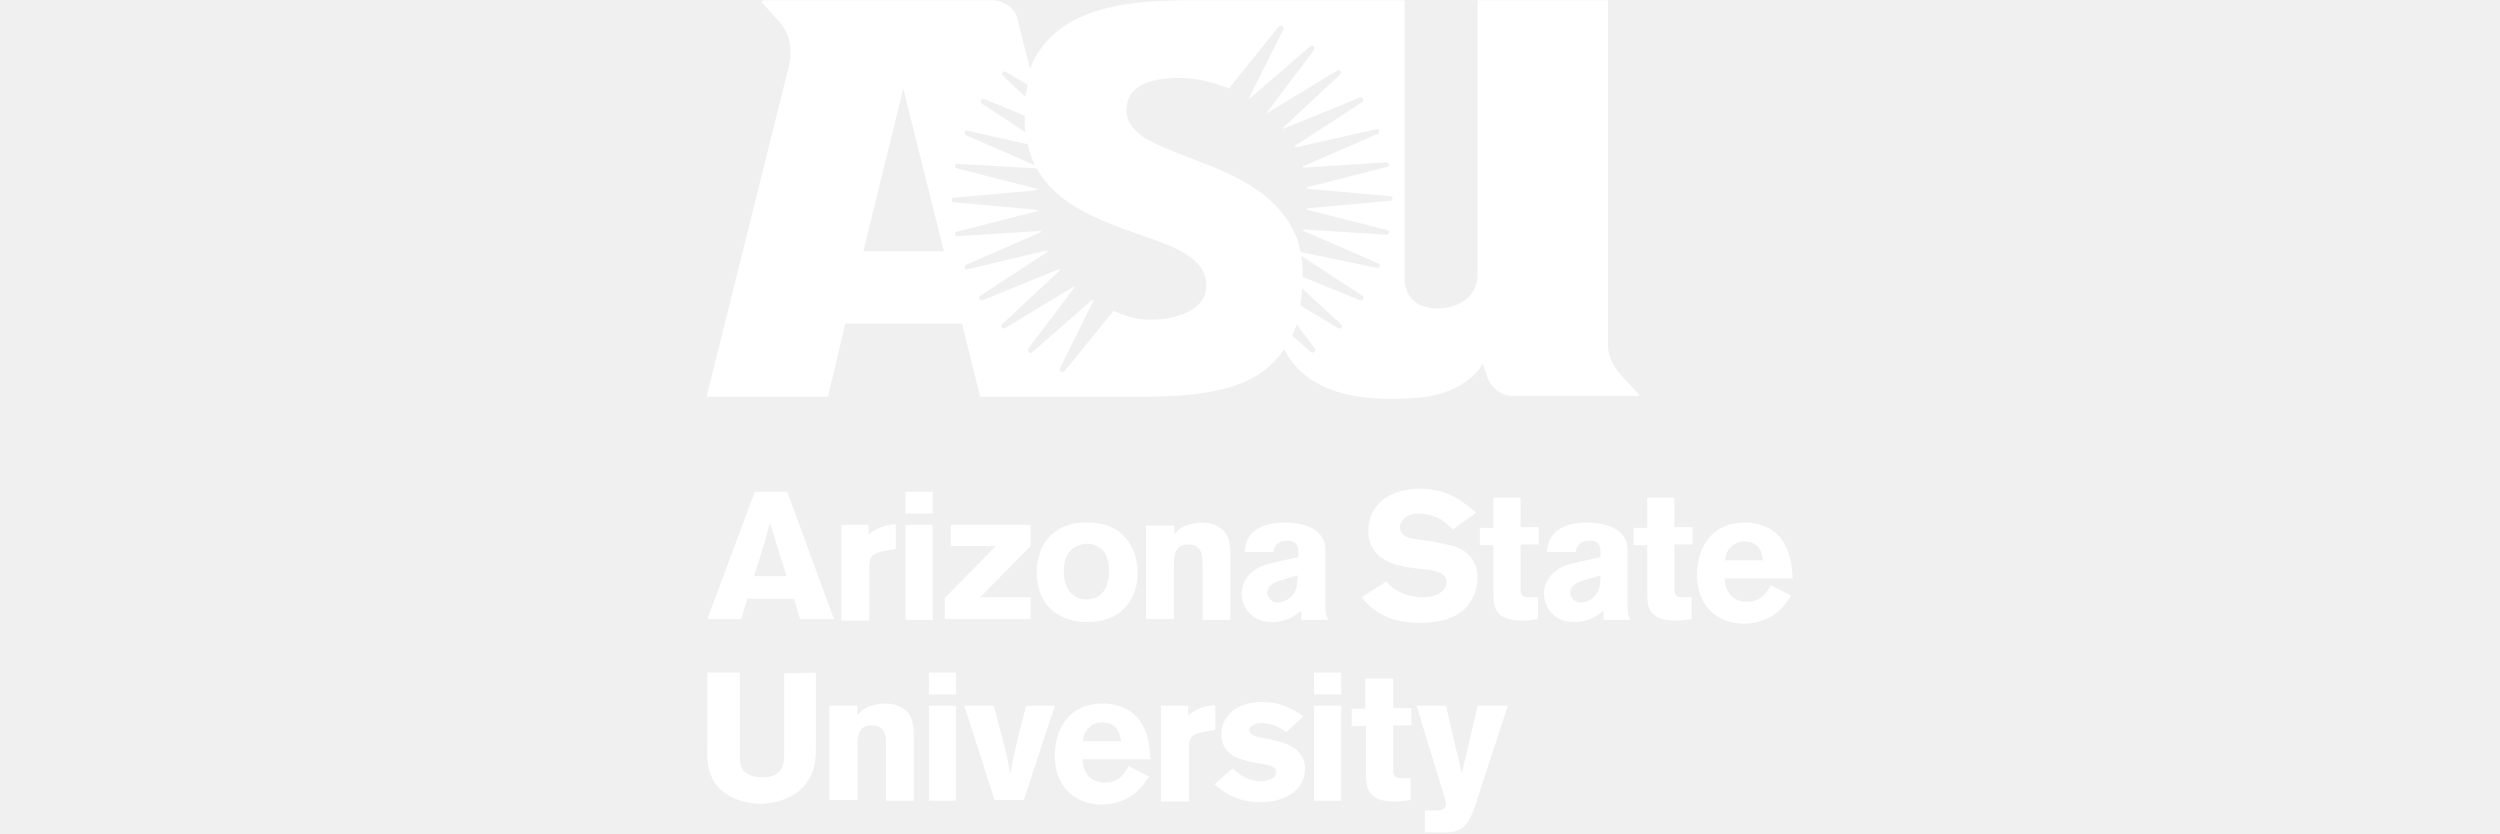
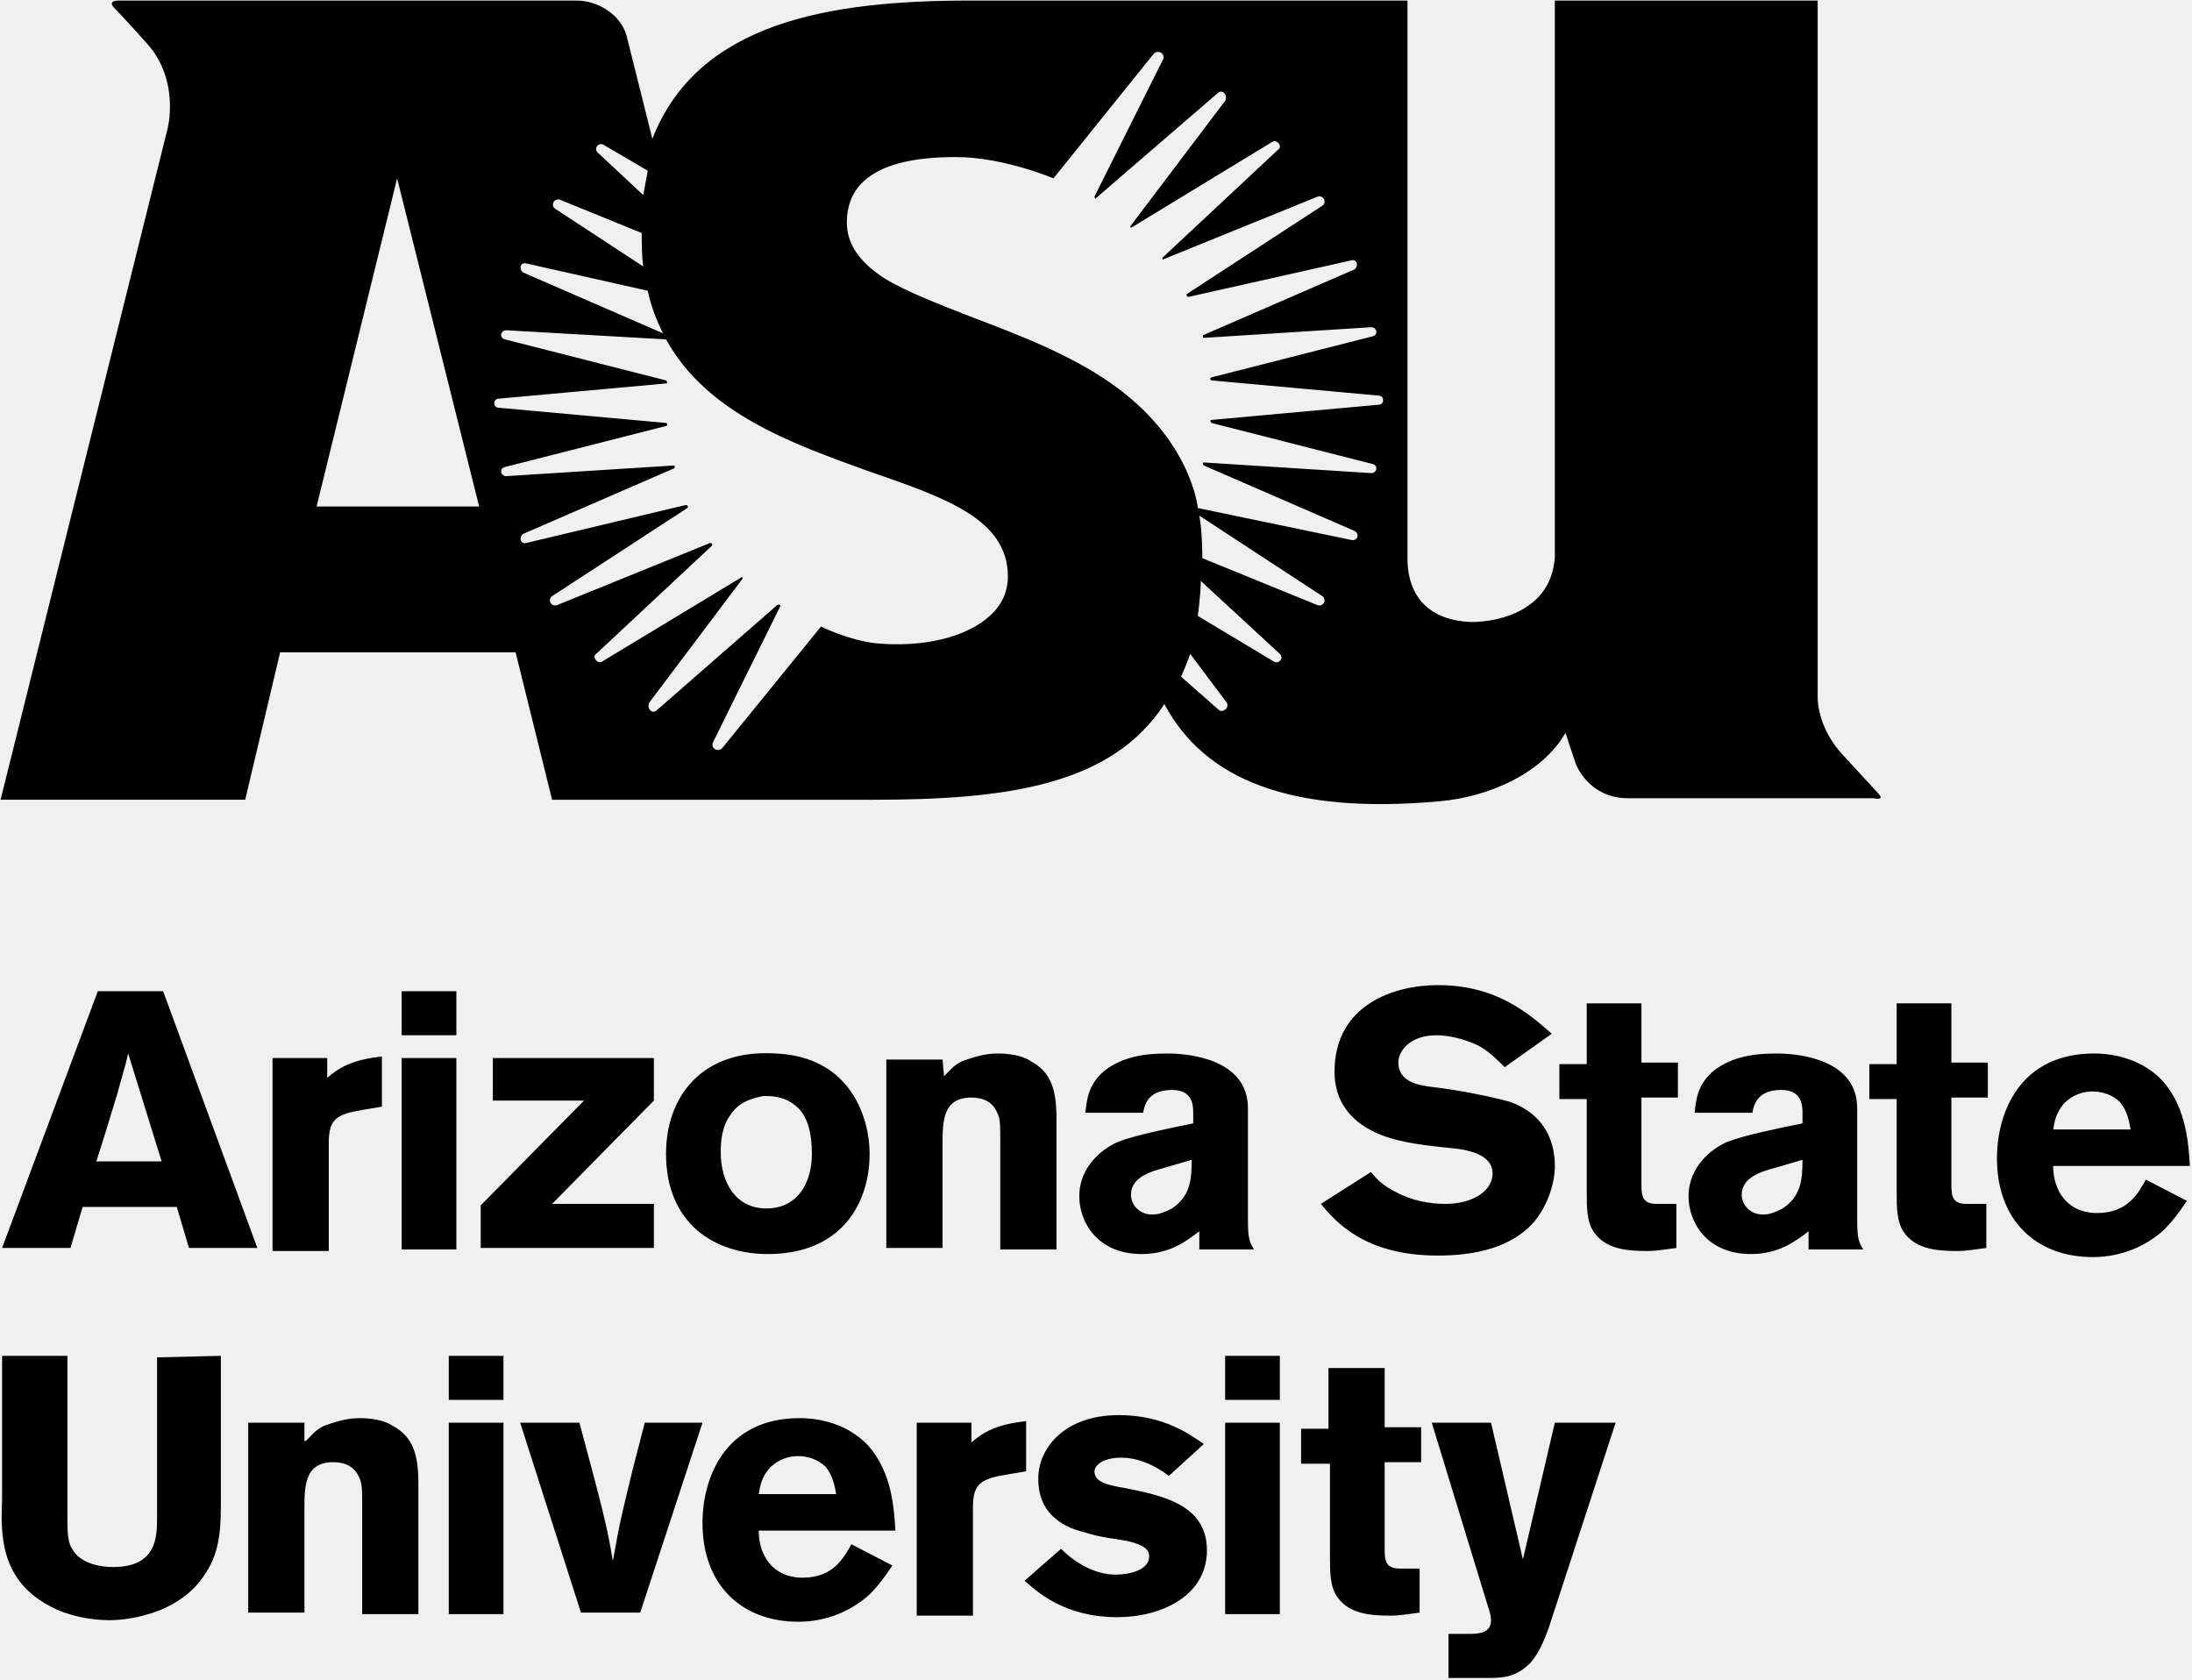
- <svg xmlns="http://www.w3.org/2000/svg" width="300" height="100" viewBox="0 0 398 305">
-   <g fill="#fff" transform="translate(-1 -1)">
+ <svg xmlns="http://www.w3.org/2000/svg" width="398" height="305" viewBox="0 0 398 305">
+   <g transform="translate(-1 -1)">
    <g transform="translate(0 179.31)">
      <path d="M30.62 1.655l17.104 46.62H35.31l-2.207-7.447H16l-2.207 7.448H1.38l17.38-46.62H30.62zm-6.344 11.31c-.552 2.483-1.38 4.966-1.931 7.173-1.104 3.586-2.759 9.103-3.862 12.414h11.862l-6.07-19.586zm36.138 4.414c2.207-1.93 4.69-3.31 9.93-3.862v9.104l-3.31.551c-4.965.828-6.344 1.656-6.344 6.07v19.586H50.483V13.793h9.93v3.586zM73.93 1.655h9.931v8h-9.931v-8zm0 12.138h9.931v34.759h-9.931V13.793z" />
      <path d="M90.207 13.793L119.724 13.793 119.724 21.517 101.241 40.276 119.724 40.276 119.724 48.276 88.276 48.276 88.276 40.552 107.034 21.517 90.483 21.517 90.483 13.793z" />
      <path d="M158.897 31.172c0 8.828-4.966 18.207-18.483 18.207-9.655 0-18.483-5.517-18.483-18.207 0-10.482 6.62-19.034 19.862-18.206 13.793.551 17.104 11.862 17.104 18.206zm-25.38-6.896c-1.38 1.93-1.655 4.414-1.655 6.62 0 5.518 2.759 10.207 8.276 10.207 5.517 0 8.276-4.413 8.276-9.93 0-3.863-.828-6.897-2.759-8.552-2.207-1.931-4.414-1.931-6.069-1.931-2.758.551-4.69 1.379-6.069 3.586zm38.897-7.173c1.103-1.103 1.655-1.93 3.31-2.758 1.655-.552 3.862-1.38 6.345-1.38 1.931 0 4.414.276 6.069 1.38 3.586 1.93 4.69 4.965 4.69 10.483v23.724H182.62V28.966c0-3.035 0-4.138-.552-5.242-.828-1.93-2.483-2.758-4.69-2.758-5.241 0-5.241 4.413-5.241 8.551v18.759H161.93V14.069h10.207l.276 3.034zm25.655 6.621c.276-2.483.552-5.241 3.586-7.724 3.31-2.483 7.173-3.034 11.31-3.034 4.138 0 14.621 1.103 14.621 9.93v20.138c0 3.587.276 4.138 1.104 5.518h-9.931v-3.31c-2.483 1.93-5.518 4.137-10.483 4.137-8 0-11.31-5.793-11.31-10.482 0-5.518 4.413-8.828 7.172-9.931 2.759-1.104 9.38-2.483 13.517-3.31v-1.932c0-1.655-.276-4.138-3.862-4.138-4.414 0-4.965 2.759-5.241 4.138h-10.483zm12.69 10.483c-1.656.552-4.414 1.655-4.414 4.414 0 1.655 1.38 3.586 3.862 3.586 1.38 0 2.483-.552 3.586-1.104 3.31-2.206 3.586-5.24 3.586-8.827l-6.62 1.93zm39.172.276c1.103 1.38 2.207 2.483 4.414 3.586 3.034 1.655 6.345 2.207 9.103 2.207 4.69 0 8.552-2.207 8.552-5.517 0-3.587-4.69-4.414-8.276-4.69-2.483-.276-5.241-.552-7.724-1.103-2.759-.552-12.69-2.76-12.69-12.69C243.31 4.138 254.07.552 262.07.552c10.759 0 16.552 5.241 20.69 8.827l-8.552 6.07c-1.38-1.38-2.759-2.76-4.69-3.863-1.655-.827-4.69-1.93-7.724-1.93-4.69 0-6.896 2.758-6.896 4.965 0 3.586 3.862 4.138 6.069 4.413 4.965.552 11.586 1.932 14.344 2.76 5.242 1.93 8 6.068 8 11.585 0 3.31-1.379 7.173-3.586 9.931-4.138 4.966-11.034 6.345-17.655 6.345-13.241 0-18.483-6.069-21.241-9.38l9.103-5.792zm38.897-30.62h10.206V14.62h6.621v6.345h-6.62v15.448c0 2.207 0 3.862 2.758 3.862h3.586v8c-2.207.276-3.586.552-5.241.552-3.586 0-7.448-.276-9.655-3.31-1.38-1.932-1.38-4.415-1.38-7.725V21.241h-4.965v-6.344h4.965V3.862h-.275zm19.862 19.861c.276-2.483.551-5.241 3.586-7.724 3.31-2.483 7.172-3.034 11.31-3.034 4.138 0 14.62 1.103 14.62 9.93v20.138c0 3.587.277 4.138 1.104 5.518h-9.93v-3.31c-2.483 1.93-5.518 4.137-10.483 4.137-8 0-11.31-5.793-11.31-10.482 0-5.518 4.413-8.828 7.172-9.931 2.758-1.104 9.379-2.483 13.517-3.31v-1.932c0-1.655-.276-4.138-3.862-4.138-4.414 0-4.966 2.759-5.242 4.138H308.69zm12.965 10.483c-1.655.552-4.414 1.655-4.414 4.414 0 1.655 1.38 3.586 3.862 3.586 1.38 0 2.483-.552 3.587-1.104 3.31-2.206 3.586-5.24 3.586-8.827l-6.62 1.93zm23.448-30.345h10.207v10.759h6.621v6.345h-6.62v15.448c0 2.207 0 3.862 2.758 3.862h3.586v8c-2.207.276-3.586.552-5.241.552-3.586 0-7.448-.276-9.655-3.31-1.38-1.932-1.38-4.415-1.38-7.725V21.241h-4.965v-6.344h4.965V3.862h-.276zm52.966 35.862c-1.103 1.655-2.483 3.586-4.138 5.242-3.034 2.758-7.448 4.965-12.965 4.965-10.207 0-17.38-6.62-17.38-17.931 0-8.276 4.138-19.034 17.655-19.034 1.931 0 8 .275 12.414 4.965 4.414 4.966 4.69 11.586 4.966 15.448h-24.828c0 4.414 2.483 8.552 8 8.552 5.517 0 7.448-3.586 8.828-6.069l7.448 3.862zM387.862 26.76c-.276-1.38-.552-3.31-1.931-4.966-1.38-1.38-3.31-1.93-4.965-1.93-2.483 0-4.138 1.103-5.242 2.206-1.38 1.655-1.655 3.034-1.93 4.69h14.068z" />
      <g>
        <path d="M41.103 67.862V94.07c0 4.414 0 9.103-2.758 13.241-4.966 8-15.448 8.552-17.38 8.552-3.586 0-7.724-.828-10.758-2.483-9.104-4.69-9.104-12.965-8.828-19.31V67.862h11.862v29.241c0 2.483 0 4.414.828 5.794 1.38 2.482 4.69 3.31 7.448 3.31 8 0 8-5.517 8-9.104V68.138l11.586-.276zM56.552 83.31c1.103-1.103 1.655-1.93 3.31-2.758 1.655-.552 3.862-1.38 6.345-1.38 1.93 0 4.414.276 6.069 1.38 3.586 1.93 4.69 4.965 4.69 10.482v23.725H66.759V95.172c0-3.034 0-4.138-.552-5.241-.828-1.931-2.483-2.759-4.69-2.759-5.241 0-5.241 4.414-5.241 8.552v18.759H46.069V80h10.207v3.31h.276zm25.93-15.448h9.932v8h-9.931v-8zm0 12.138h9.932v34.759h-9.931V80zm12.966 0h10.759c4.138 15.448 4.965 18.483 6.069 25.103 1.38-7.724 1.655-8.551 3.586-16.551L118.07 80h10.483l-11.31 34.483h-10.76L95.449 80zm67.586 25.931c-1.103 1.655-2.482 3.586-4.137 5.241-3.035 2.759-7.449 4.966-12.966 4.966-10.207 0-17.38-6.62-17.38-17.931 0-8.276 4.139-19.035 17.656-19.035 1.93 0 8 .276 12.414 4.966 4.413 4.965 4.69 11.586 4.965 15.448H138.76c0 4.414 2.482 8.552 8 8.552 5.517 0 7.448-3.586 8.827-6.069l7.448 3.862zm-10.206-12.965c-.276-1.38-.552-3.31-1.931-4.966-1.38-1.38-3.31-1.931-4.966-1.931-2.483 0-4.138 1.103-5.241 2.207-1.38 1.655-1.656 3.034-1.931 4.69h14.069zm24.551-9.38c2.207-1.93 4.69-3.31 9.931-3.862v9.104l-3.31.551c-4.966.828-6.345 1.655-6.345 6.07v19.585h-10.207V80h9.931v3.586zm16.276 19.31c2.759 2.76 6.345 4.69 9.931 4.69 2.483 0 6.07-.827 6.07-3.31 0-1.104-.828-1.655-1.38-1.931-1.655-.828-3.862-1.104-5.793-1.38-1.655-.275-3.035-.551-4.69-1.103-2.207-.552-4.138-1.38-5.793-3.034-1.655-1.656-2.483-3.862-2.483-6.621 0-5.793 4.966-11.586 14.62-11.586 8.277 0 12.966 3.586 15.45 5.241l-6.346 5.793c-3.31-2.483-6.344-3.31-8.551-3.31-3.862 0-4.966 1.655-4.966 2.483 0 1.93 2.207 2.482 5.517 3.034 6.897 1.38 14.897 3.035 14.897 11.31 0 8.276-8.276 12.138-16.276 12.138-9.655 0-14.62-4.69-16.828-6.62l6.621-5.793zm29.793-35.034h9.931v8h-9.93v-8zm0 12.138h9.931v34.759h-9.93V80zm18.759-9.931h10.207v10.759h6.62v6.344h-6.62v15.449c0 2.207 0 3.862 2.758 3.862h3.587v8c-2.207.276-3.587.551-5.242.551-3.586 0-7.448-.275-9.655-3.31-1.38-1.93-1.38-4.414-1.38-7.724V87.448h-5.24v-6.345h4.965V70.07zM294.345 80l-12.138 37.241c-.828 2.207-1.655 4.414-3.31 6.345-2.483 2.483-4.69 2.759-7.449 2.759H264v-8h3.586c1.655 0 4.138 0 4.138-2.483 0-.828-.276-1.655-.552-2.483L260.966 80h10.758l5.793 24.828L283.31 80h11.035z" />
      </g>
    </g>
    <path d="M335.724 138.207c-4.965-5.241-4.69-10.759-4.69-10.759V1.103H283.31V102.07c-.551 9.655-9.93 11.862-15.172 11.862-7.448-.276-11.586-4.414-11.586-11.586V1.103H209.93h-32.828c-25.379 0-49.379 3.863-57.655 25.104l-4.69-18.759c-1.103-3.862-5.24-6.345-9.103-6.345H22.621c-1.104 0-1.655.276-1.104 1.104 0 0 2.207 2.207 6.345 6.896 5.793 6.621 3.586 15.173 3.586 15.173L1.103 146.206h44.414l6.345-26.758h42.759l6.62 26.759h58.207c24 0 43.31-2.483 52.966-17.38 7.172 13.518 22.62 20.139 49.93 17.656 9.38-.828 18.76-5.242 22.897-12.414l1.931 5.793c1.656 3.586 4.966 6.069 9.38 6.069h44.69c1.103.276 1.655 0 .827-.828 0 0-2.483-2.758-6.345-6.896zM110.621 27.31l8 4.69c-.276 1.38-.552 3.034-.828 4.414l-8.276-7.724c-.827-.828.276-1.931 1.104-1.38zm-8 9.931l14.896 6.07c0 1.655 0 4.137.276 6.068l-16-10.482c-.827-.552-.276-1.931.828-1.656zm-6.07 11.587l22.07 4.965c.551 2.759 1.655 5.517 2.758 7.724L96 50.483c-.828-.552-.552-1.931.552-1.655zM58.484 92.966l14.62-59.587L88 92.966H58.483zm122.207 19.862c-4.138 3.862-12.138 5.793-20.69 4.965-4.966-.552-9.931-3.034-9.931-3.034l-17.931 22.069c-.828.827-2.207 0-1.655-1.104l12.138-24.552c.276-.275-.276-.551-.552-.275l-21.793 19.034c-.828.828-1.931-.276-1.38-1.38l16.828-22.344c.276-.276 0-.552-.276-.276l-25.103 15.172c-.828.552-1.931-.827-1.104-1.379l20.966-19.586c.276-.276 0-.552-.276-.552l-27.862 11.31c-1.103.276-1.655-1.103-.828-1.655l24.552-16c.276-.275 0-.551-.276-.551l-28.965 6.896c-1.104.276-1.38-1.103-.552-1.655l27.31-11.862c.276 0 .276-.552 0-.552l-30.344 1.931c-1.104 0-1.38-1.379-.276-1.655l29.241-7.448c.276 0 .276-.552 0-.552l-30.345-2.759c-1.103 0-1.103-1.655 0-1.655l30.345-2.758c.276 0 .276-.276 0-.552L92.69 62.621c-1.104-.276-.828-1.655.276-1.655l28.965 1.655c7.448 13.517 23.172 19.034 36.966 24C172.414 91.31 184 95.172 184 105.655c0 2.759-1.103 5.242-3.31 7.173zm41.655 17.103l-6.897-6.069s1.104-2.483 1.655-4.138l6.621 8.828c.552.827-.552 1.93-1.38 1.379zm9.93-8.828l-13.792-8.275s.551-4.138.551-6.345l14.345 13.241c.828.828-.276 1.931-1.103 1.38zm8-10.206l-20.965-8.552s0-4.966-.551-7.724l22.344 14.62c.828.552.276 1.931-.827 1.656zm11.035-36.414l-30.344 2.758c-.276 0-.276.276 0 .552l29.24 7.448c1.104.276.828 1.656-.275 1.656l-30.345-1.931c-.276 0-.276.275 0 .551l27.31 11.862c1.104.552.552 1.931-.551 1.655l-27.862-5.793s-1.104-12.413-15.724-22.62c-7.449-5.242-16.828-8.828-24.828-11.862-6.345-2.483-12.138-4.69-16.276-7.173-4.69-3.034-6.896-6.345-6.896-10.207 0-2.758.827-5.241 2.758-7.172 3.31-3.31 9.104-4.69 17.104-4.69 8.551 0 17.655 3.862 17.655 3.862l18.207-22.62c.827-.828 2.207 0 1.655 1.103L199.724 36.69c0 .276.276.551.276.276l22.069-19.035c.828-.828 1.931.276 1.38 1.38l-17.104 22.62c-.276.276 0 .552.276.276L232 26.759c.828-.552 1.931.827 1.103 1.379l-20.965 19.586c-.276.276 0 .552.276.276l27.862-11.31c1.103-.276 1.655 1.103.827 1.655l-24.551 16c-.276.276 0 .552.276.552l29.517-6.621c1.103-.276 1.38 1.103.552 1.655l-27.31 11.862c-.277 0-.277.552 0 .552l30.344-1.931c1.103 0 1.38 1.38.276 1.655l-29.241 7.448c-.276 0-.276.552 0 .552l30.344 2.759c1.104 0 1.104 1.655 0 1.655z" />
  </g>
</svg>
